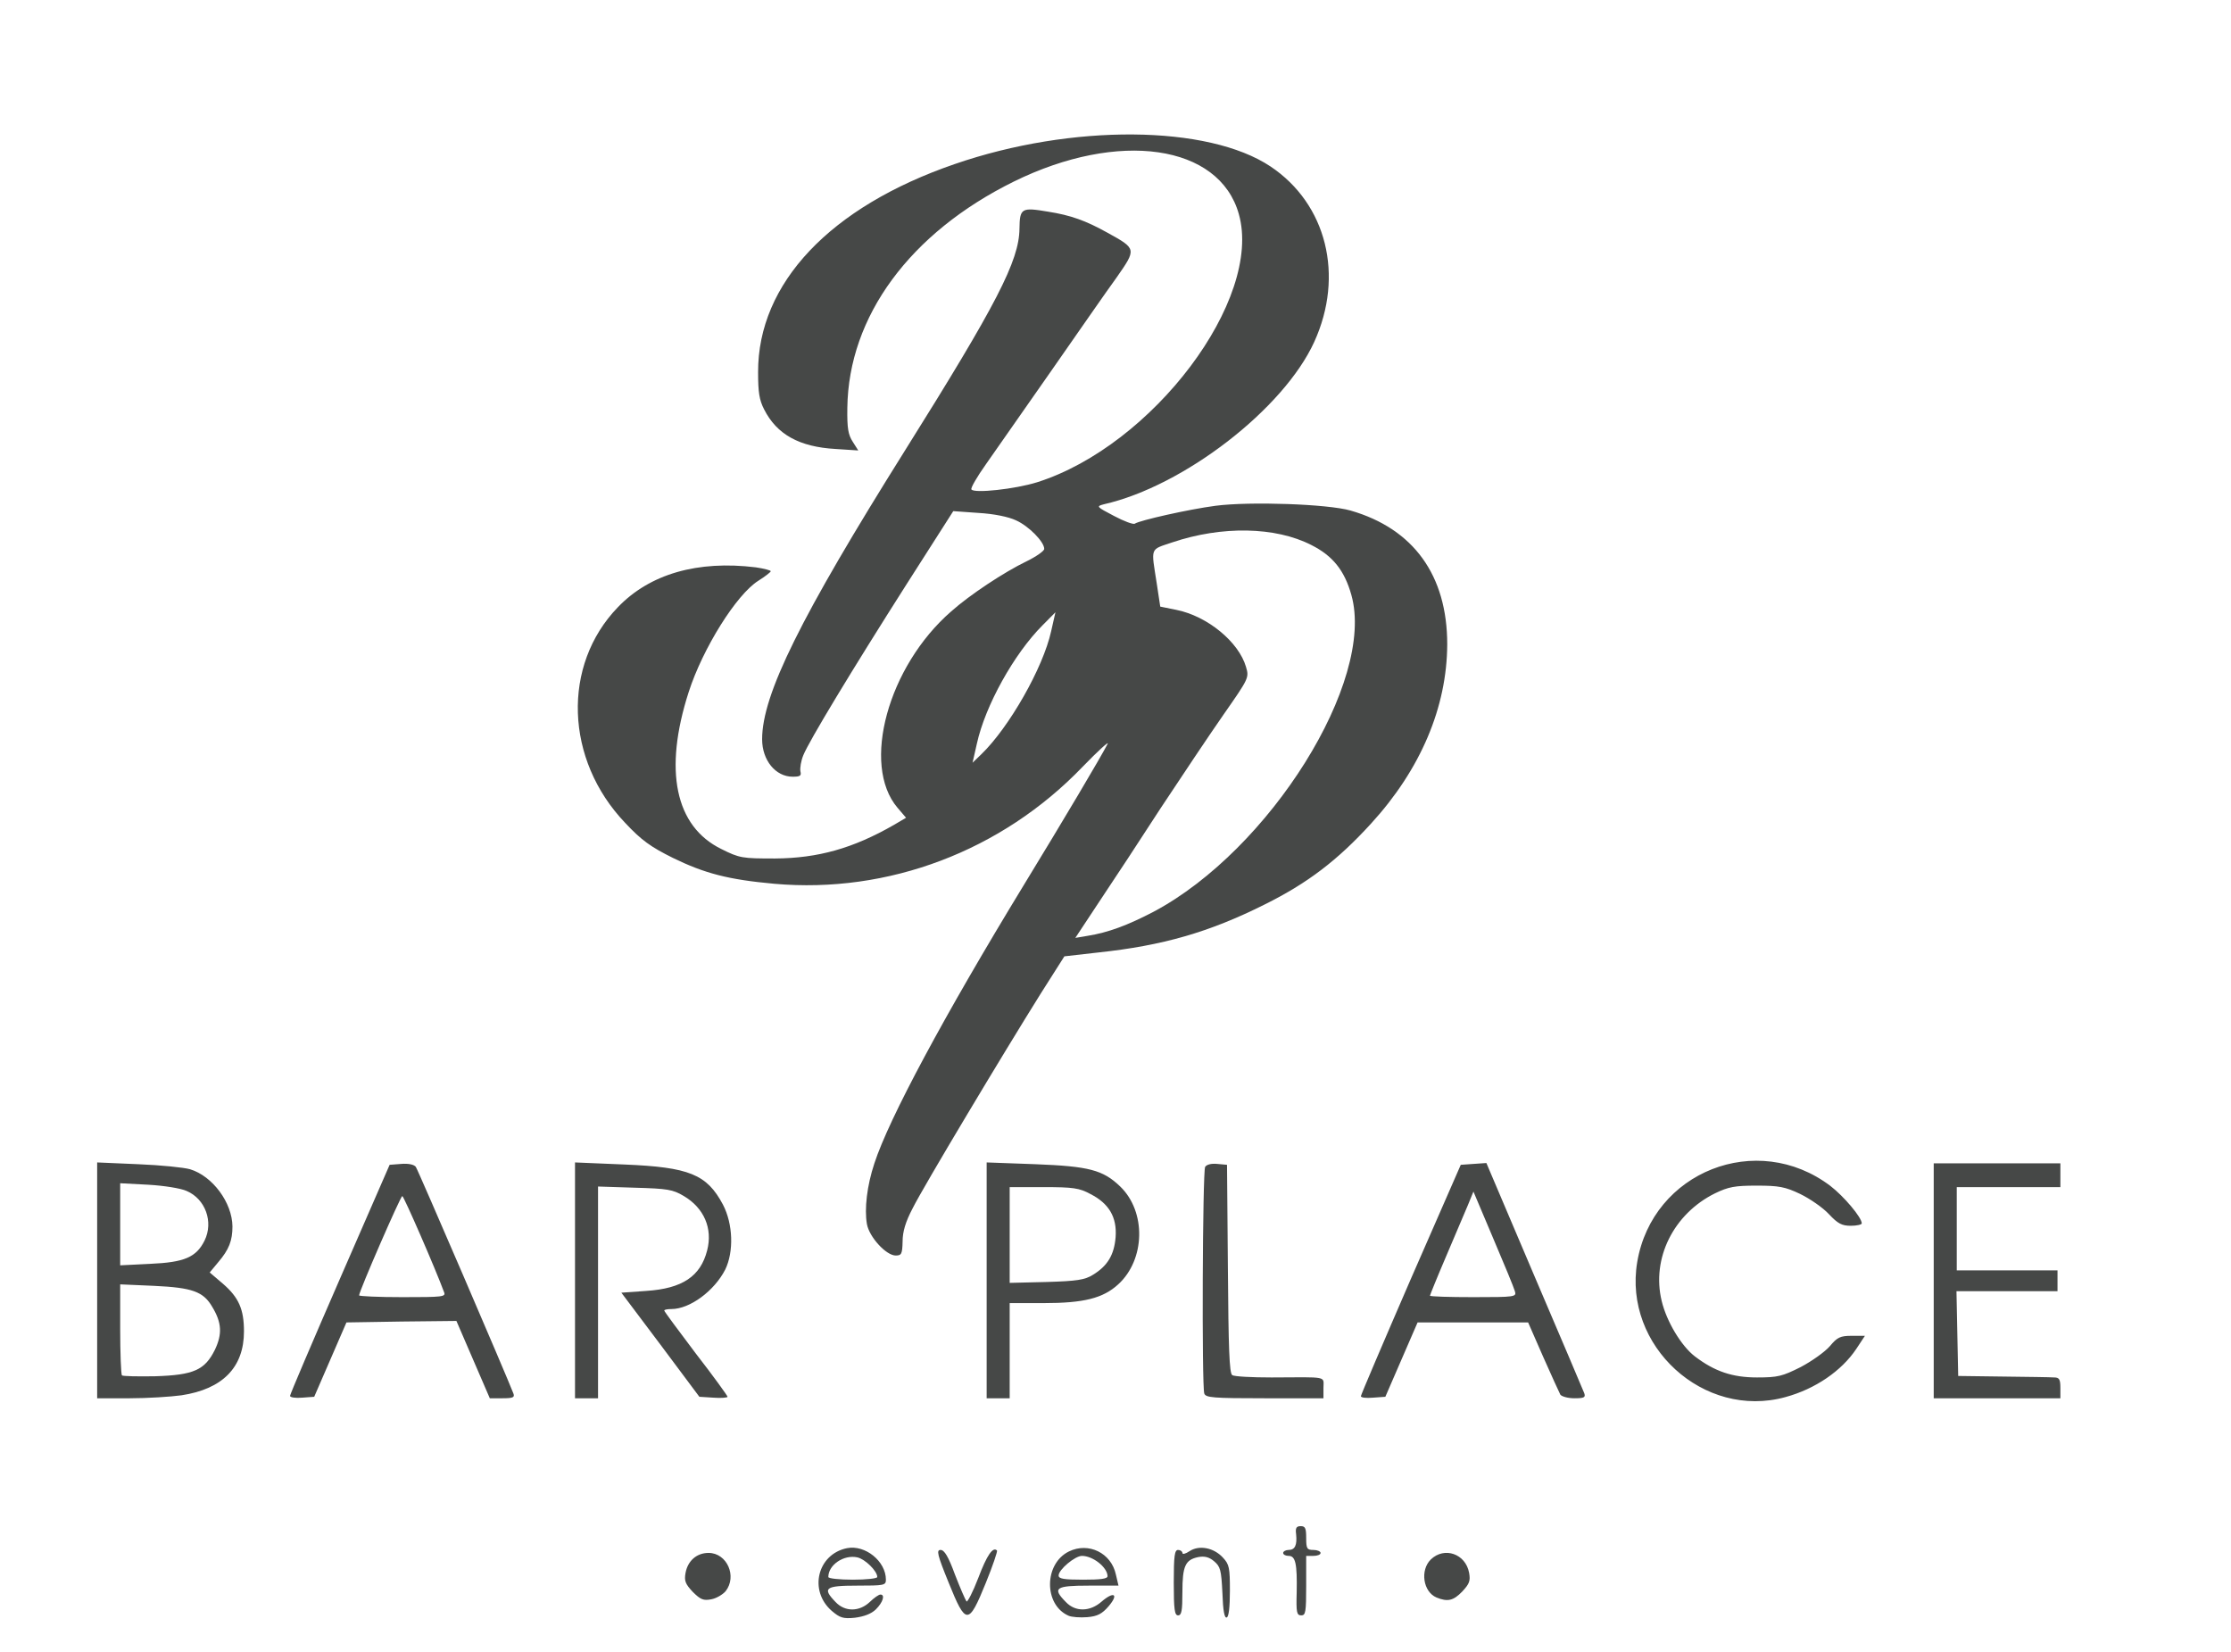
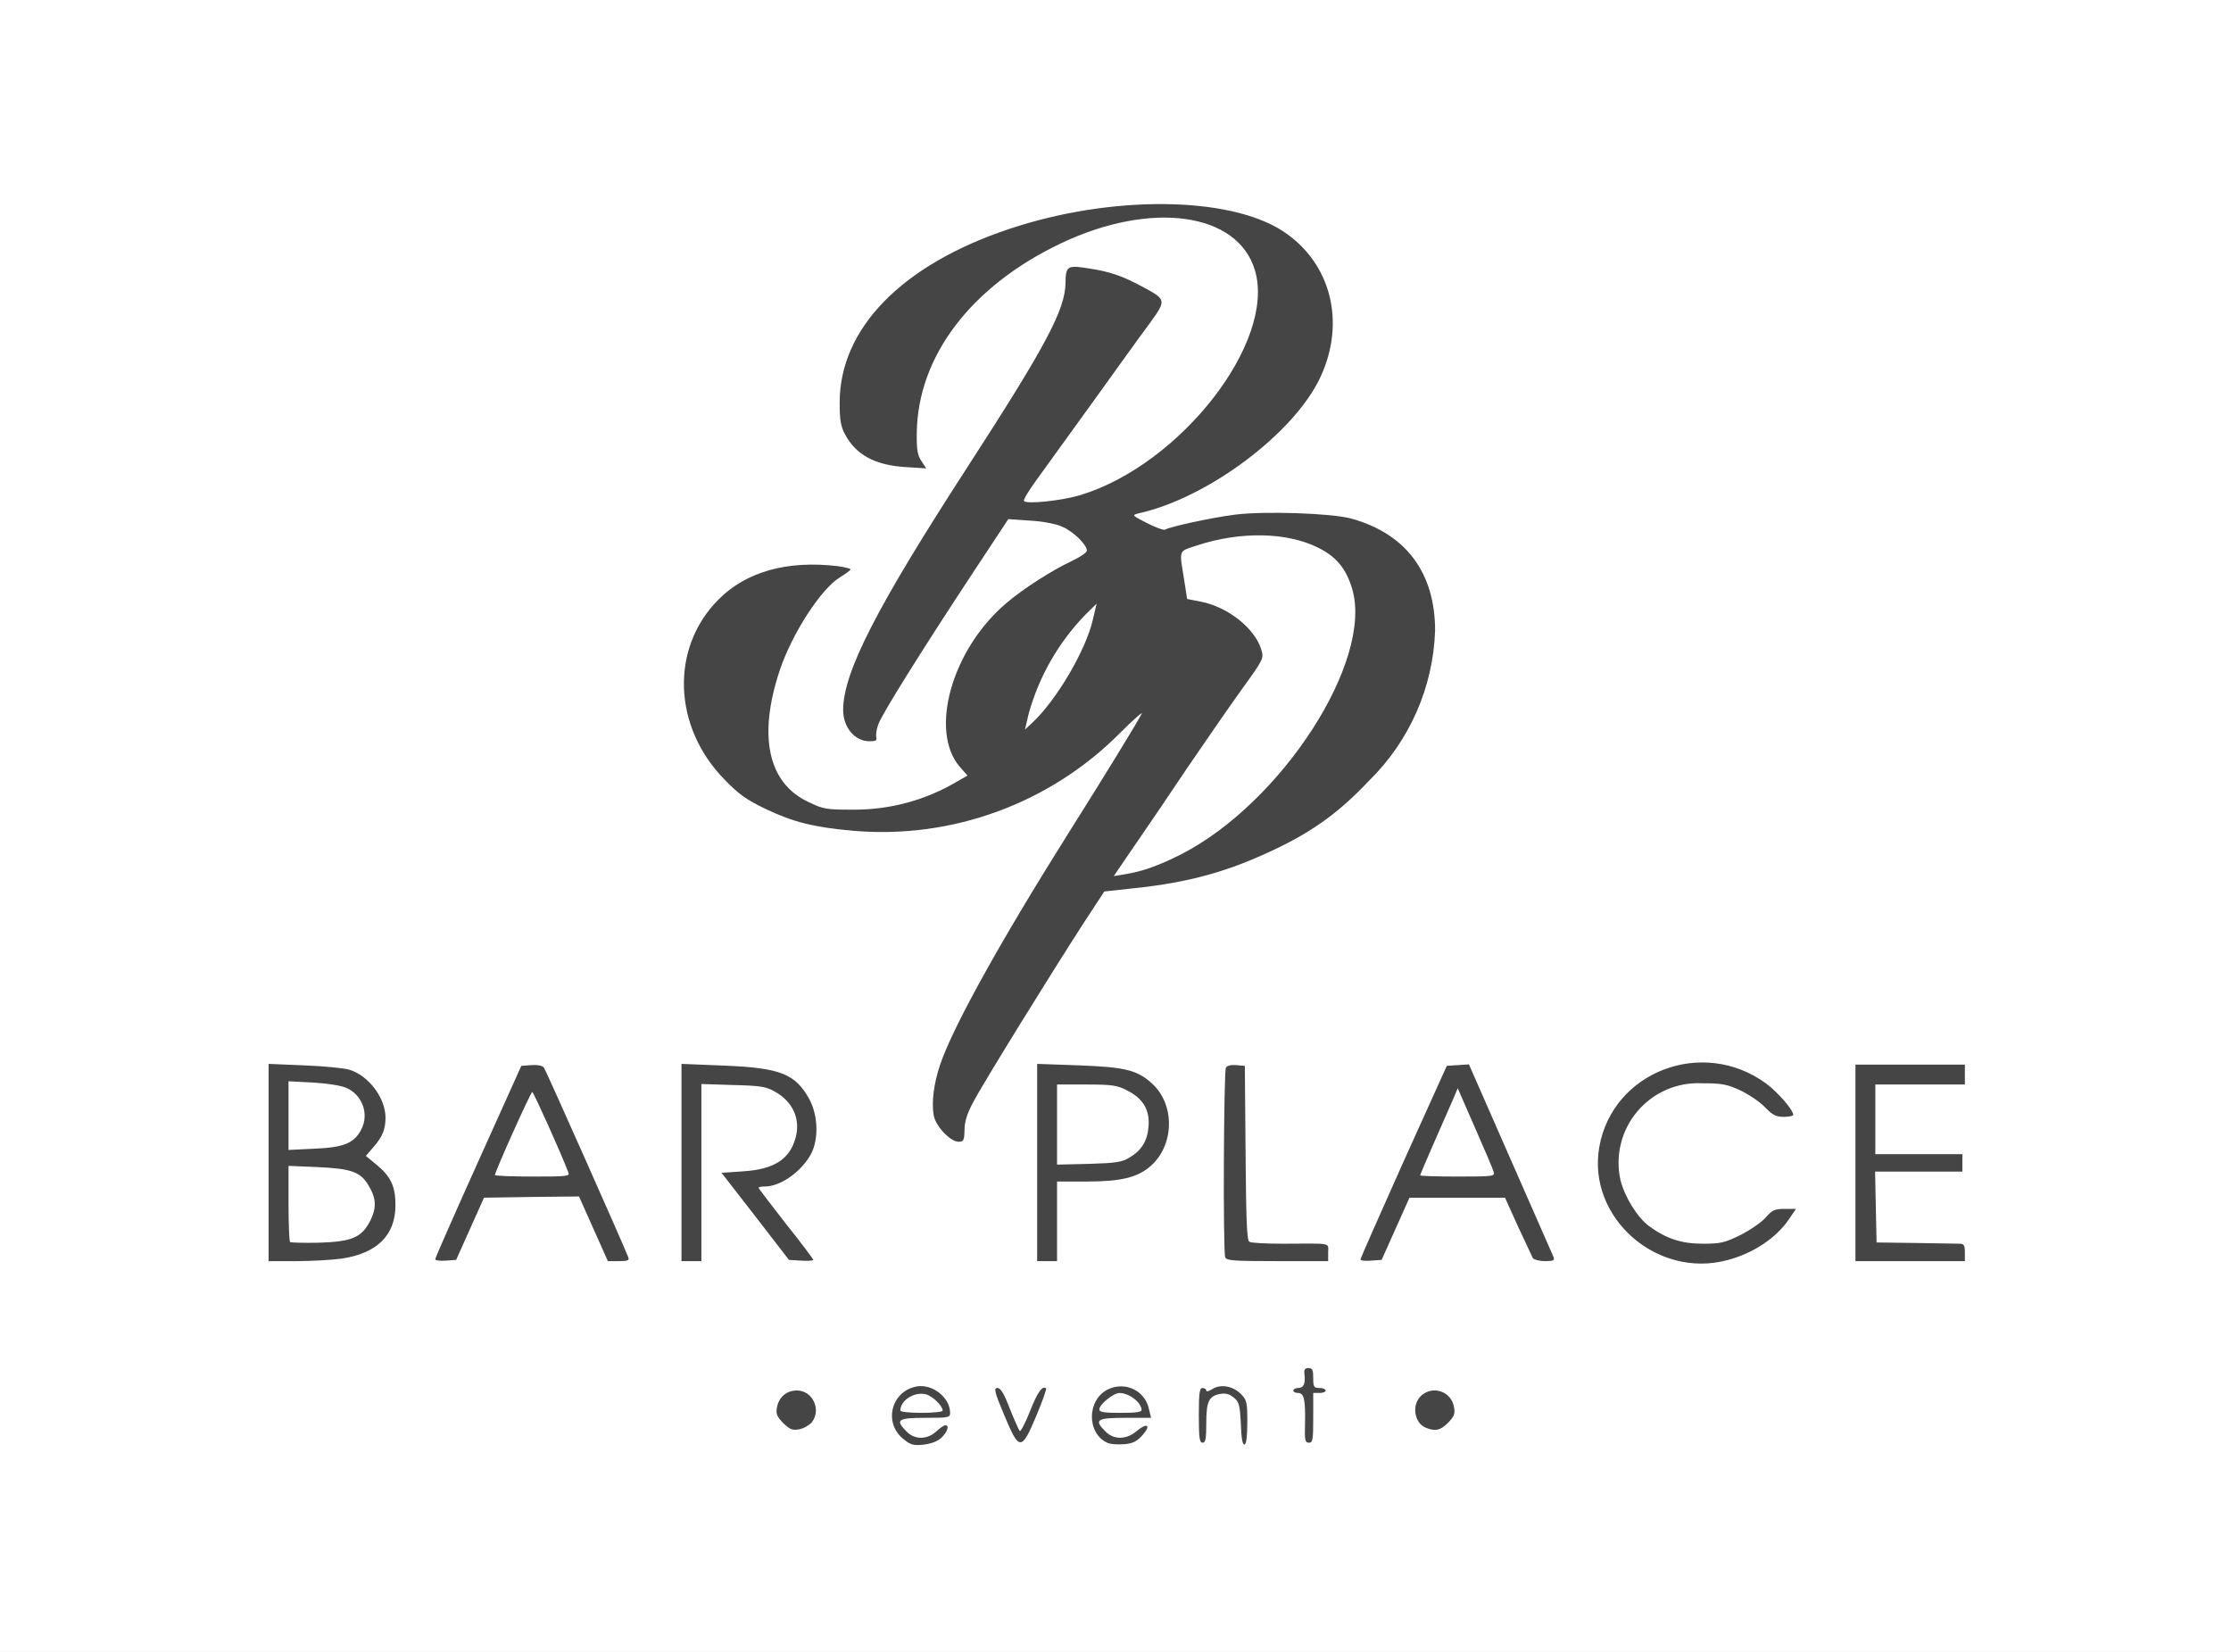
- <svg xmlns="http://www.w3.org/2000/svg" version="1.0" width="897px" height="664px" viewBox="0 0 8970 6640" preserveAspectRatio="xMidYMid meet" id="svg2">
-   <defs id="defs30" />
-   <g id="layer101" fill="#464847" stroke="none">
-     <path d="M0 3320 l0 -3320 4485 0 4485 0 0 3320 0 3320 -4485 0 -4485 0 0 -3320z" id="path5" />
-   </g>
-   <g id="layer102" style="fill:#ffffff;stroke:none" transform="matrix(1.157388,0,0,1.195599,-859.34,-440.3607)">
-     <path d="M 0,3320 0,0 l 4485,0 4485,0 0,3320 0,3320 -4485,0 -4485,0 0,-3320 z m 3785,2460 c 25,-24 33,-50 16,-50 -6,0 -22,11 -37,25 -36,33 -86,34 -119,0 -47,-47 -36,-55 75,-55 94,0 100,-1 100,-20 0,-62 -72,-118 -135,-106 -103,20 -134,143 -53,211 28,23 39,27 80,23 32,-4 57,-13 73,-28 z m 809,-11 c 36,-41 18,-51 -25,-15 -40,34 -91,35 -124,1 -48,-47 -36,-55 79,-55 l 104,0 -9,-37 c -16,-73 -95,-110 -163,-78 -87,41 -88,179 -2,216 11,5 41,7 66,5 35,-3 51,-11 74,-37 z m 421,-52 c 0,-77 -2,-88 -24,-111 -32,-34 -83,-43 -116,-22 -14,9 -25,12 -25,6 0,-5 -7,-10 -15,-10 -12,0 -15,19 -15,110 0,91 3,110 15,110 12,0 15,-15 15,-78 0,-88 10,-109 55,-118 22,-4 38,0 55,14 22,18 25,29 29,107 2,59 7,85 15,82 7,-2 11,-34 11,-90 z m -848,-26 c 24,-57 41,-106 39,-109 -14,-14 -35,15 -65,92 -19,48 -38,83 -41,79 -4,-5 -22,-45 -40,-90 -23,-61 -37,-83 -50,-83 -15,0 -12,15 28,110 60,144 69,144 129,1 z m 1113,9 0,-100 25,0 c 14,0 25,-4 25,-10 0,-5 -11,-10 -25,-10 -22,0 -25,-4 -25,-40 0,-33 -3,-40 -19,-40 -15,0 -19,6 -16,27 4,37 -4,53 -26,53 -10,0 -19,5 -19,10 0,6 9,10 19,10 24,0 30,26 28,123 -2,67 0,77 16,77 15,0 17,-11 17,-100 z m -2017,19 c 41,-50 5,-129 -59,-129 -41,0 -72,26 -80,67 -5,27 -1,37 25,64 27,26 37,30 64,25 18,-3 40,-16 50,-27 z m 2559,1 c 25,-26 29,-36 24,-63 -12,-64 -86,-89 -133,-45 -38,36 -27,109 20,128 38,15 58,11 89,-20 z m 1123,-654 c 103,-27 195,-88 246,-162 l 30,-44 -46,0 c -40,0 -50,5 -76,35 -17,19 -62,50 -101,70 -64,31 -79,35 -152,35 -85,0 -147,-20 -216,-71 -47,-35 -98,-117 -115,-186 -36,-143 41,-293 185,-362 47,-22 69,-26 145,-26 77,0 99,4 151,28 34,16 79,46 100,68 31,32 45,39 76,39 21,0 38,-4 38,-8 0,-20 -62,-91 -109,-126 -255,-187 -618,-48 -671,256 -49,282 231,530 515,454 z m -5572,-6 c 143,-21 217,-94 217,-215 0,-74 -18,-114 -73,-160 l -46,-38 30,-35 c 37,-42 49,-72 49,-120 -1,-80 -69,-169 -147,-192 -21,-6 -102,-14 -180,-17 l -143,-6 0,397 0,396 113,0 c 61,0 143,-5 180,-10 z m 517,-120 56,-125 191,-3 191,-2 58,130 58,130 44,0 c 37,0 43,-3 38,-16 -22,-56 -331,-751 -339,-762 -6,-8 -26,-12 -51,-10 l -40,3 -173,384 c -95,211 -173,388 -173,393 0,5 19,8 42,6 l 42,-3 56,-125 z m 930,-226 0,-356 128,4 c 113,3 132,6 170,28 70,40 101,109 81,183 -23,87 -86,128 -211,136 l -87,6 136,175 135,175 49,3 c 27,2 49,0 49,-3 0,-3 -49,-69 -110,-145 -60,-77 -110,-142 -110,-145 0,-3 11,-5 25,-5 64,0 149,-61 187,-133 30,-60 27,-153 -8,-218 -56,-102 -117,-126 -342,-135 l -172,-7 0,396 0,397 40,0 40,0 0,-356 z m 1430,196 0,-160 118,0 c 139,0 206,-16 259,-63 94,-83 98,-244 7,-329 -60,-56 -109,-68 -294,-75 l -170,-6 0,396 0,397 40,0 40,0 0,-160 z m 1090,125 c 0,-40 19,-36 -180,-35 -69,0 -131,-3 -137,-8 -10,-6 -13,-93 -15,-358 l -3,-349 -34,-3 c -20,-2 -37,2 -42,10 -9,15 -12,737 -3,762 5,14 30,16 210,16 l 204,0 0,-35 z m 271,-95 56,-125 192,0 192,0 52,115 c 29,63 56,121 60,128 5,6 26,12 49,12 34,0 39,-3 34,-17 -4,-10 -82,-188 -174,-396 l -166,-378 -45,3 -44,3 -174,385 c -95,212 -173,389 -173,393 0,5 19,7 42,5 l 43,-3 56,-125 z m 2289,95 c 0,-29 -4,-35 -22,-35 -13,-1 -93,-2 -178,-3 l -155,-2 -3,-142 -3,-143 176,0 175,0 0,-35 0,-35 -175,0 -175,0 0,-140 0,-140 180,0 180,0 0,-40 0,-40 -220,0 -220,0 0,395 0,395 220,0 220,0 0,-35 z M 3878,4543 c 0,-33 10,-66 35,-112 37,-72 315,-521 445,-722 l 82,-125 118,-13 c 223,-23 385,-68 577,-161 150,-72 254,-149 370,-272 173,-183 264,-392 265,-603 0,-232 -117,-389 -336,-450 -79,-22 -350,-31 -469,-16 -94,12 -263,49 -280,60 -5,4 -38,-8 -73,-26 -61,-31 -62,-32 -35,-39 278,-61 625,-321 731,-546 105,-223 43,-464 -152,-590 -217,-140 -690,-144 -1097,-8 -433,144 -684,401 -683,700 0,67 4,93 21,125 44,84 122,126 248,133 l 79,5 -19,-29 c -16,-24 -20,-45 -19,-114 4,-308 218,-589 578,-761 365,-174 714,-125 782,109 84,287 -299,779 -701,902 -76,23 -219,38 -228,24 -3,-5 20,-43 50,-84 30,-41 131,-181 224,-310 93,-129 196,-273 230,-318 70,-97 70,-97 -31,-151 -76,-41 -128,-59 -207,-71 -92,-15 -98,-12 -99,57 -1,108 -79,254 -397,745 -364,562 -497,822 -497,972 0,71 47,126 106,126 26,0 31,-3 27,-18 -2,-11 2,-35 10,-54 20,-48 168,-285 360,-577 l 161,-244 87,6 c 54,3 105,13 131,25 44,19 98,72 98,96 0,7 -28,26 -62,42 -77,36 -196,112 -261,168 -220,185 -313,516 -187,660 l 30,34 -42,24 c -142,79 -264,112 -413,113 -114,0 -123,-1 -187,-32 -160,-76 -201,-264 -113,-528 49,-147 166,-328 242,-374 23,-14 43,-29 43,-32 0,-3 -24,-9 -52,-13 -202,-24 -368,22 -479,134 -195,195 -184,513 25,725 57,59 89,81 166,118 110,52 192,73 352,87 396,34 790,-110 1071,-393 55,-55 94,-89 87,-77 -24,45 -150,251 -292,476 -277,440 -467,783 -518,934 -26,76 -35,153 -26,204 8,44 67,106 100,106 20,0 23,-5 24,-47 z" id="path8" />
-     <path d="m 3620,5671 c 0,-41 54,-76 101,-66 27,6 69,46 69,66 0,5 -38,9 -85,9 -47,0 -85,-4 -85,-9 z" id="path10" />
-     <path d="m 4420,5666 c 0,-20 57,-66 81,-66 38,0 88,38 89,68 0,9 -23,12 -85,12 -67,0 -85,-3 -85,-14 z" id="path12" />
-     <path d="m 1166,4993 c -3,-4 -6,-74 -6,-156 l 0,-150 118,5 c 132,6 171,19 202,71 33,53 35,91 9,144 -35,68 -73,85 -208,89 -60,1 -112,0 -115,-3 z" id="path14" />
-     <path d="m 1160,4485 0,-138 98,5 c 54,3 113,12 133,21 65,27 94,104 62,167 -29,56 -70,73 -189,78 l -104,5 0,-138 z" id="path16" />
-     <path d="m 1990,4724 c 0,-14 144,-334 150,-334 5,0 115,244 145,323 7,16 -4,17 -144,17 -83,0 -151,-3 -151,-6 z" id="path18" />
-     <path d="m 4250,4521 0,-161 118,0 c 102,0 124,3 162,23 65,32 93,78 88,145 -5,60 -28,97 -79,127 -28,17 -56,21 -161,24 l -128,3 0,-161 z" id="path20" />
-     <path d="m 5710,4725 c 0,-2 25,-62 56,-132 31,-70 65,-148 76,-173 l 19,-45 69,158 c 38,86 72,166 75,177 6,19 2,20 -144,20 -83,0 -151,-2 -151,-5 z" id="path22" />
-     <path d="m 4562,3399 c 47,-68 143,-209 213,-314 71,-104 169,-246 218,-314 88,-122 89,-124 78,-160 -25,-84 -134,-171 -242,-192 l -56,-11 -12,-77 c -20,-125 -25,-113 54,-139 172,-56 358,-53 483,9 74,36 115,85 139,168 84,289 -283,857 -687,1065 -91,46 -158,70 -229,81 l -43,7 84,-123 z" id="path24" />
-     <path d="m 4136,2869 c 29,-128 129,-302 228,-398 l 45,-44 -15,64 c -28,123 -146,323 -242,413 l -31,29 15,-64 z" id="path26" />
+ <svg xmlns="http://www.w3.org/2000/svg" version="1" width="897" height="664" viewBox="0 0 8970 6640">
+   <path d="M20 20 L20 6620 8950 6620 8950 20z" fill="#454545" />
+   <g fill="#fff">
+     <path d="M0 3320V0h8970v6640H0V3320zm3785 2460c25-24 33-50 16-50-6 0-22 11-37 25-36 33-86 34-119 0-47-47-36-55 75-55 94 0 100-1 100-20 0-62-72-118-135-106a119 119 0 0 0-53 211c28 23 39 27 80 23 32-4 57-13 73-28zm809-11c36-41 18-51-25-15-40 34-91 35-124 1-48-47-36-55 79-55h104l-9-37c-16-73-95-110-163-78-87 41-88 179-2 216 11 5 41 7 66 5 35-3 51-11 74-37zm421-52c0-77-2-88-24-111-32-34-83-43-116-22-14 9-25 12-25 6 0-5-7-10-15-10-12 0-15 19-15 110s3 110 15 110 15-15 15-78c0-88 10-109 55-118 22-4 38 0 55 14 22 18 25 29 29 107 2 59 7 85 15 82 7-2 11-34 11-90zm-848-26c24-57 41-106 39-109-14-14-35 15-65 92-19 48-38 83-41 79-4-5-22-45-40-90-23-61-37-83-50-83-15 0-12 15 28 110 60 144 69 144 129 1zm1113 9v-100h25c14 0 25-4 25-10 0-5-11-10-25-10-22 0-25-4-25-40 0-33-3-40-19-40-15 0-19 6-16 27 4 37-4 53-26 53-10 0-19 5-19 10 0 6 9 10 19 10 24 0 30 26 28 123-2 67 0 77 16 77 15 0 17-11 17-100zm-2017 19c41-50 5-129-59-129-41 0-72 26-80 67-5 27-1 37 25 64 27 26 37 30 64 25 18-3 40-16 50-27zm2559 1c25-26 29-36 24-63a79 79 0 0 0-133-45c-38 36-27 109 20 128 38 15 58 11 89-20zm1123-654c103-27 195-88 246-162l30-44h-46c-40 0-50 5-76 35-17 19-62 50-101 70-64 31-79 35-152 35-85 0-147-20-216-71-47-35-98-117-115-186a320 320 0 0 1 330-388c77 0 99 4 151 28 34 16 79 46 100 68 31 32 45 39 76 39 21 0 38-4 38-8 0-20-62-91-109-126-255-187-618-48-671 256-49 282 231 530 515 454zm-5572-6c143-21 217-94 217-215 0-74-18-114-73-160l-46-38 30-35c37-42 49-72 49-120-1-80-69-169-147-192-21-6-102-14-180-17l-143-6v793h113c61 0 143-5 180-10zm517-120l56-125 191-3 191-2 58 130 58 130h44c37 0 43-3 38-16-22-56-331-751-339-762-6-8-26-12-51-10l-40 3-173 384c-95 211-173 388-173 393s19 8 42 6l42-3 56-125zm930-226v-356l128 4c113 3 132 6 170 28 70 40 101 109 81 183-23 87-86 128-211 136l-87 6 136 175 135 175 49 3c27 2 49 0 49-3s-49-69-110-145c-60-77-110-142-110-145s11-5 25-5c64 0 149-61 187-133 30-60 27-153-8-218-56-102-117-126-342-135l-172-7v793h80v-356zm1430 196v-160h118c139 0 206-16 259-63 94-83 98-244 7-329-60-56-109-68-294-75l-170-6v793h80v-160zm1090 125c0-40 19-36-180-35-69 0-131-3-137-8-10-6-13-93-15-358l-3-349-34-3c-20-2-37 2-42 10-9 15-12 737-3 762 5 14 30 16 210 16h204v-35zm271-95l56-125h384l52 115 60 128c5 6 26 12 49 12 34 0 39-3 34-17l-174-396-166-378-45 3-44 3-174 385c-95 212-173 389-173 393 0 5 19 7 42 5l43-3 56-125zm2289 95c0-29-4-35-22-35l-178-3-155-2-3-142-3-143h351v-70h-350v-280h360v-80h-440v790h440v-35zm-4022-492c0-33 10-66 35-112 37-72 315-521 445-722l82-125 118-13c223-23 385-68 577-161 150-72 254-149 370-272a887 887 0 0 0 265-603c0-232-117-389-336-450-79-22-350-31-469-16-94 12-263 49-280 60-5 4-38-8-73-26-61-31-62-32-35-39 278-61 625-321 731-546 105-223 43-464-152-590-217-140-690-144-1097-8-433 144-684 401-683 700 0 67 4 93 21 125 44 84 122 126 248 133l79 5-19-29c-16-24-20-45-19-114 4-308 218-589 578-761 365-174 714-125 782 109 84 287-299 779-701 902-76 23-219 38-228 24-3-5 20-43 50-84l224-310c93-129 196-273 230-318 70-97 70-97-31-151-76-41-128-59-207-71-92-15-98-12-99 57-1 108-79 254-397 745-364 562-497 822-497 972 0 71 47 126 106 126 26 0 31-3 27-18-2-11 2-35 10-54 20-48 168-285 360-577l161-244 87 6c54 3 105 13 131 25 44 19 98 72 98 96 0 7-28 26-62 42-77 36-196 112-261 168-220 185-313 516-187 660l30 34-42 24a807 807 0 0 1-413 113c-114 0-123-1-187-32-160-76-201-264-113-528 49-147 166-328 242-374 23-14 43-29 43-32s-24-9-52-13c-202-24-368 22-479 134-195 195-184 513 25 725 57 59 89 81 166 118 110 52 192 73 352 87 396 34 790-110 1071-393 55-55 94-89 87-77-24 45-150 251-292 476-277 440-467 783-518 934-26 76-35 153-26 204 8 44 67 106 100 106 20 0 23-5 24-47z" />
+     <path d="M3620 5671c0-41 54-76 101-66 27 6 69 46 69 66 0 5-38 9-85 9s-85-4-85-9zM4420 5666c0-20 57-66 81-66 38 0 88 38 89 68 0 9-23 12-85 12-67 0-85-3-85-14zM1166 4993c-3-4-6-74-6-156v-150l118 5c132 6 171 19 202 71 33 53 35 91 9 144-35 68-73 85-208 89-60 1-112 0-115-3zM1160 4485v-138l98 5c54 3 113 12 133 21 65 27 94 104 62 167-29 56-70 73-189 78l-104 5v-138zM1990 4724c0-14 144-334 150-334 5 0 115 244 145 323 7 16-4 17-144 17-83 0-151-3-151-6zM4250 4521v-161h118c102 0 124 3 162 23 65 32 93 78 88 145-5 60-28 97-79 127-28 17-56 21-161 24l-128 3v-161zM5710 4725c0-2 25-62 56-132l76-173 19-45 69 158c38 86 72 166 75 177 6 19 2 20-144 20-83 0-151-2-151-5zM4562 3399c47-68 143-209 213-314 71-104 169-246 218-314 88-122 89-124 78-160-25-84-134-171-242-192l-56-11-12-77c-20-125-25-113 54-139 172-56 358-53 483 9 74 36 115 85 139 168 84 289-283 857-687 1065-91 46-158 70-229 81l-43 7 84-123zM4136 2869a929 929 0 0 1 228-398l45-44-15 64c-28 123-146 323-242 413l-31 29 15-64z" />
  </g>
</svg>
